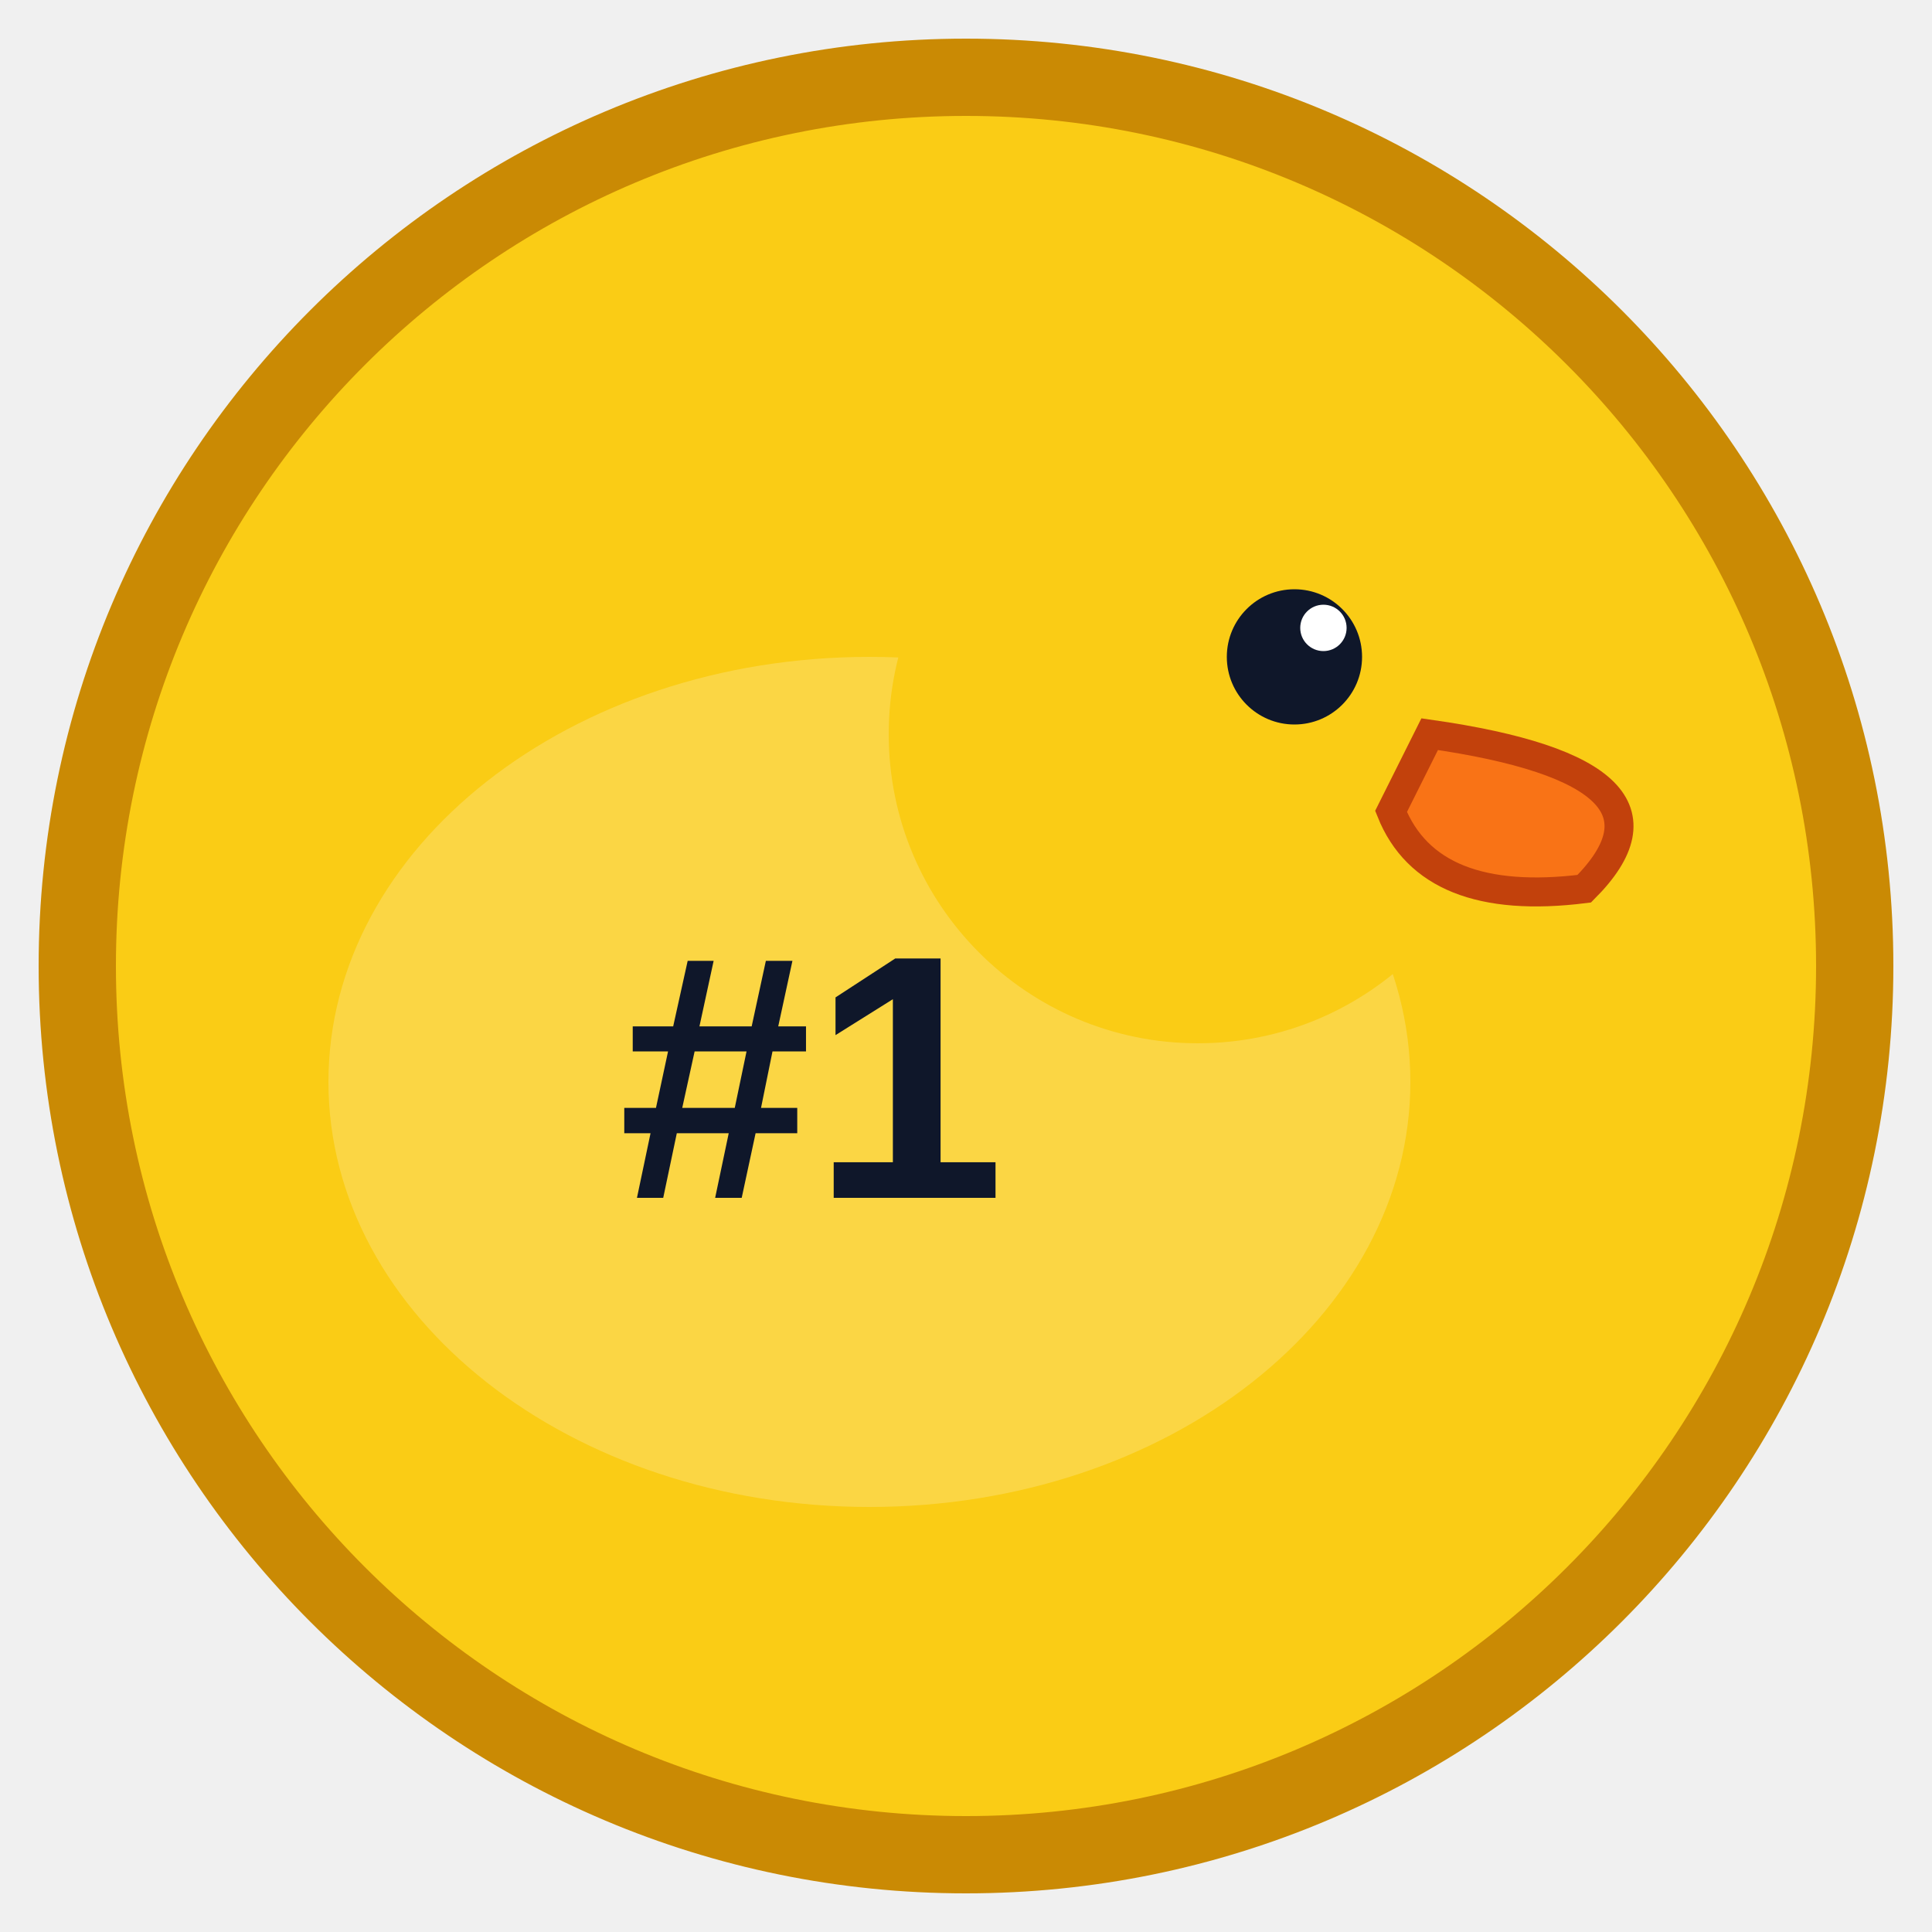
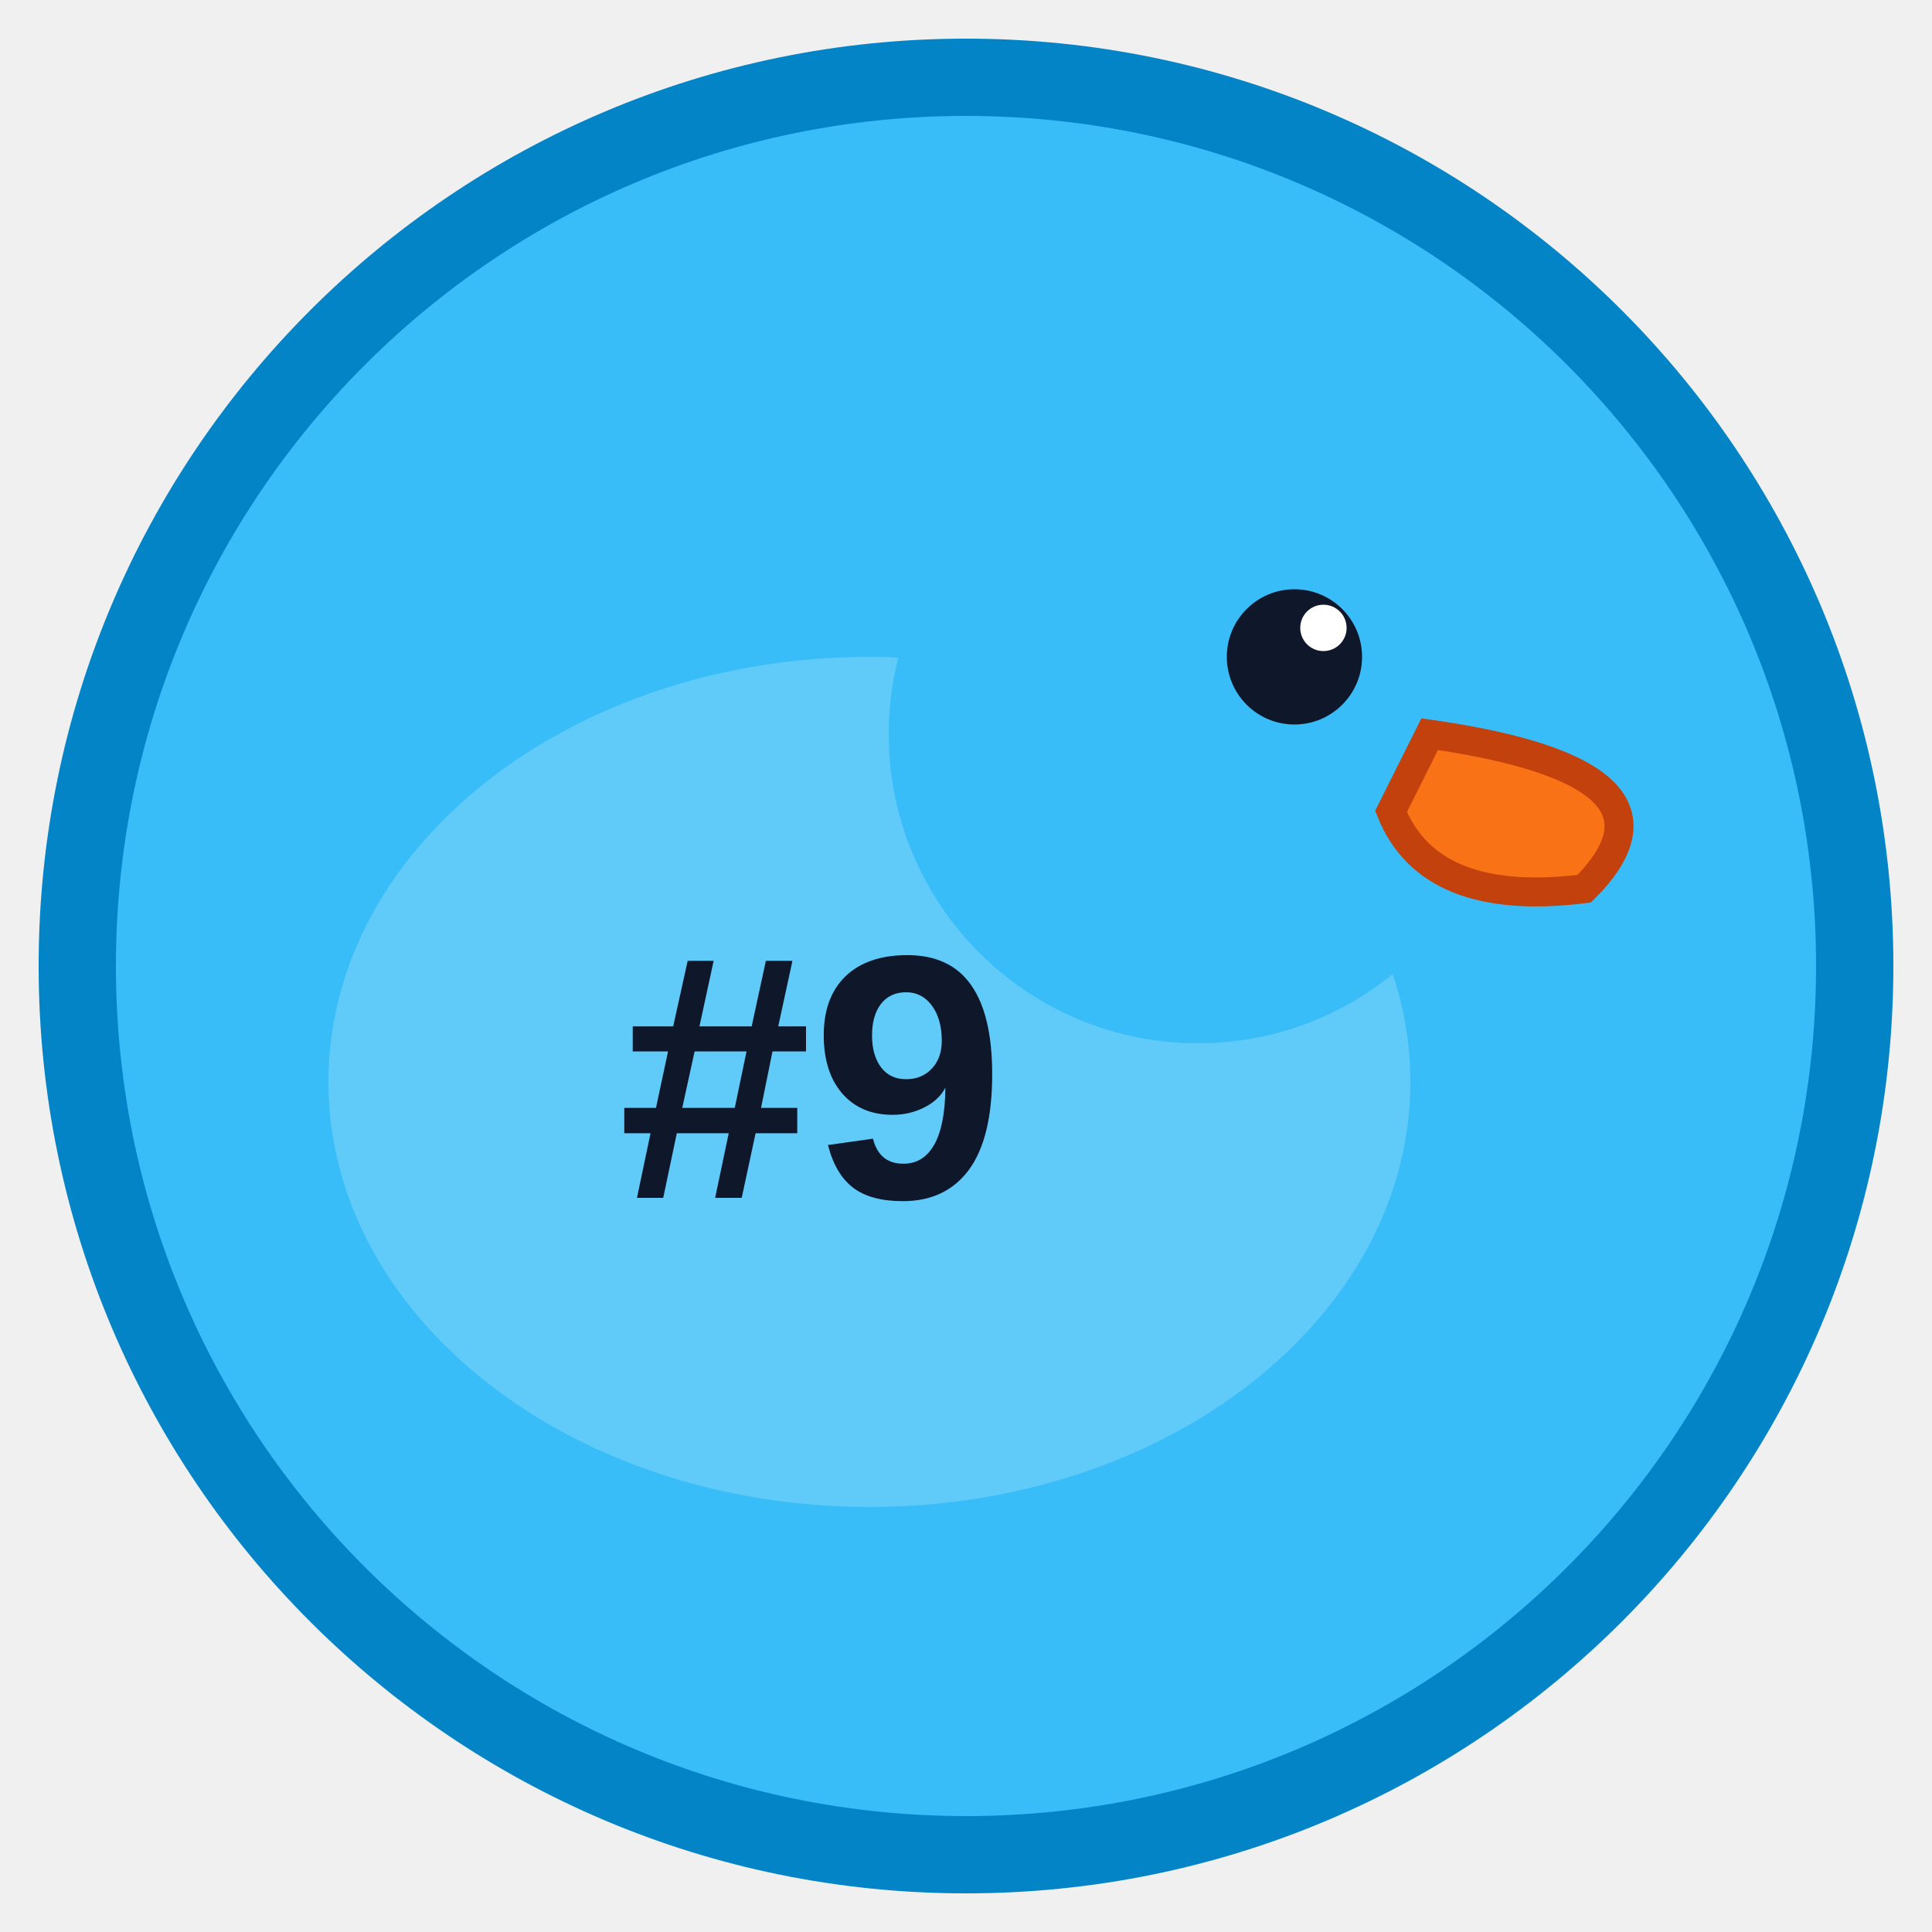
<svg xmlns="http://www.w3.org/2000/svg" viewBox="0 0 100 100" width="100" height="100">
-   <circle cx="50" cy="50" r="46" fill="#FACC15" stroke="#CA8A04" stroke-width="4" />
+   <circle cx="50" cy="50" r="46" fill="#38BDF8" stroke="#0284C7" stroke-width="4" />
  <ellipse cx="45" cy="56" rx="28" ry="22" fill="#FFFFFF" fill-opacity="0.2" />
-   <circle cx="62" cy="38" r="16" fill="#FACC15" />
+   <circle cx="62" cy="38" r="16" fill="#38BDF8" />
  <circle cx="67" cy="34" r="3.5" fill="#0F172A" />
  <circle cx="68.5" cy="32.5" r="1.2" fill="#FFFFFF" />
  <path d="M74,38 Q88,40 82,46 Q74,47 72,42 Z" fill="#F97316" stroke="#C2410C" stroke-width="1.5" />
-   <text x="32" y="62" font-family="Arial, sans-serif" font-size="18" font-weight="bold" fill="#0F172A">#1</text>
+   <text x="32" y="62" font-family="Arial, sans-serif" font-size="18" font-weight="bold" fill="#0F172A">#9</text>
</svg>
